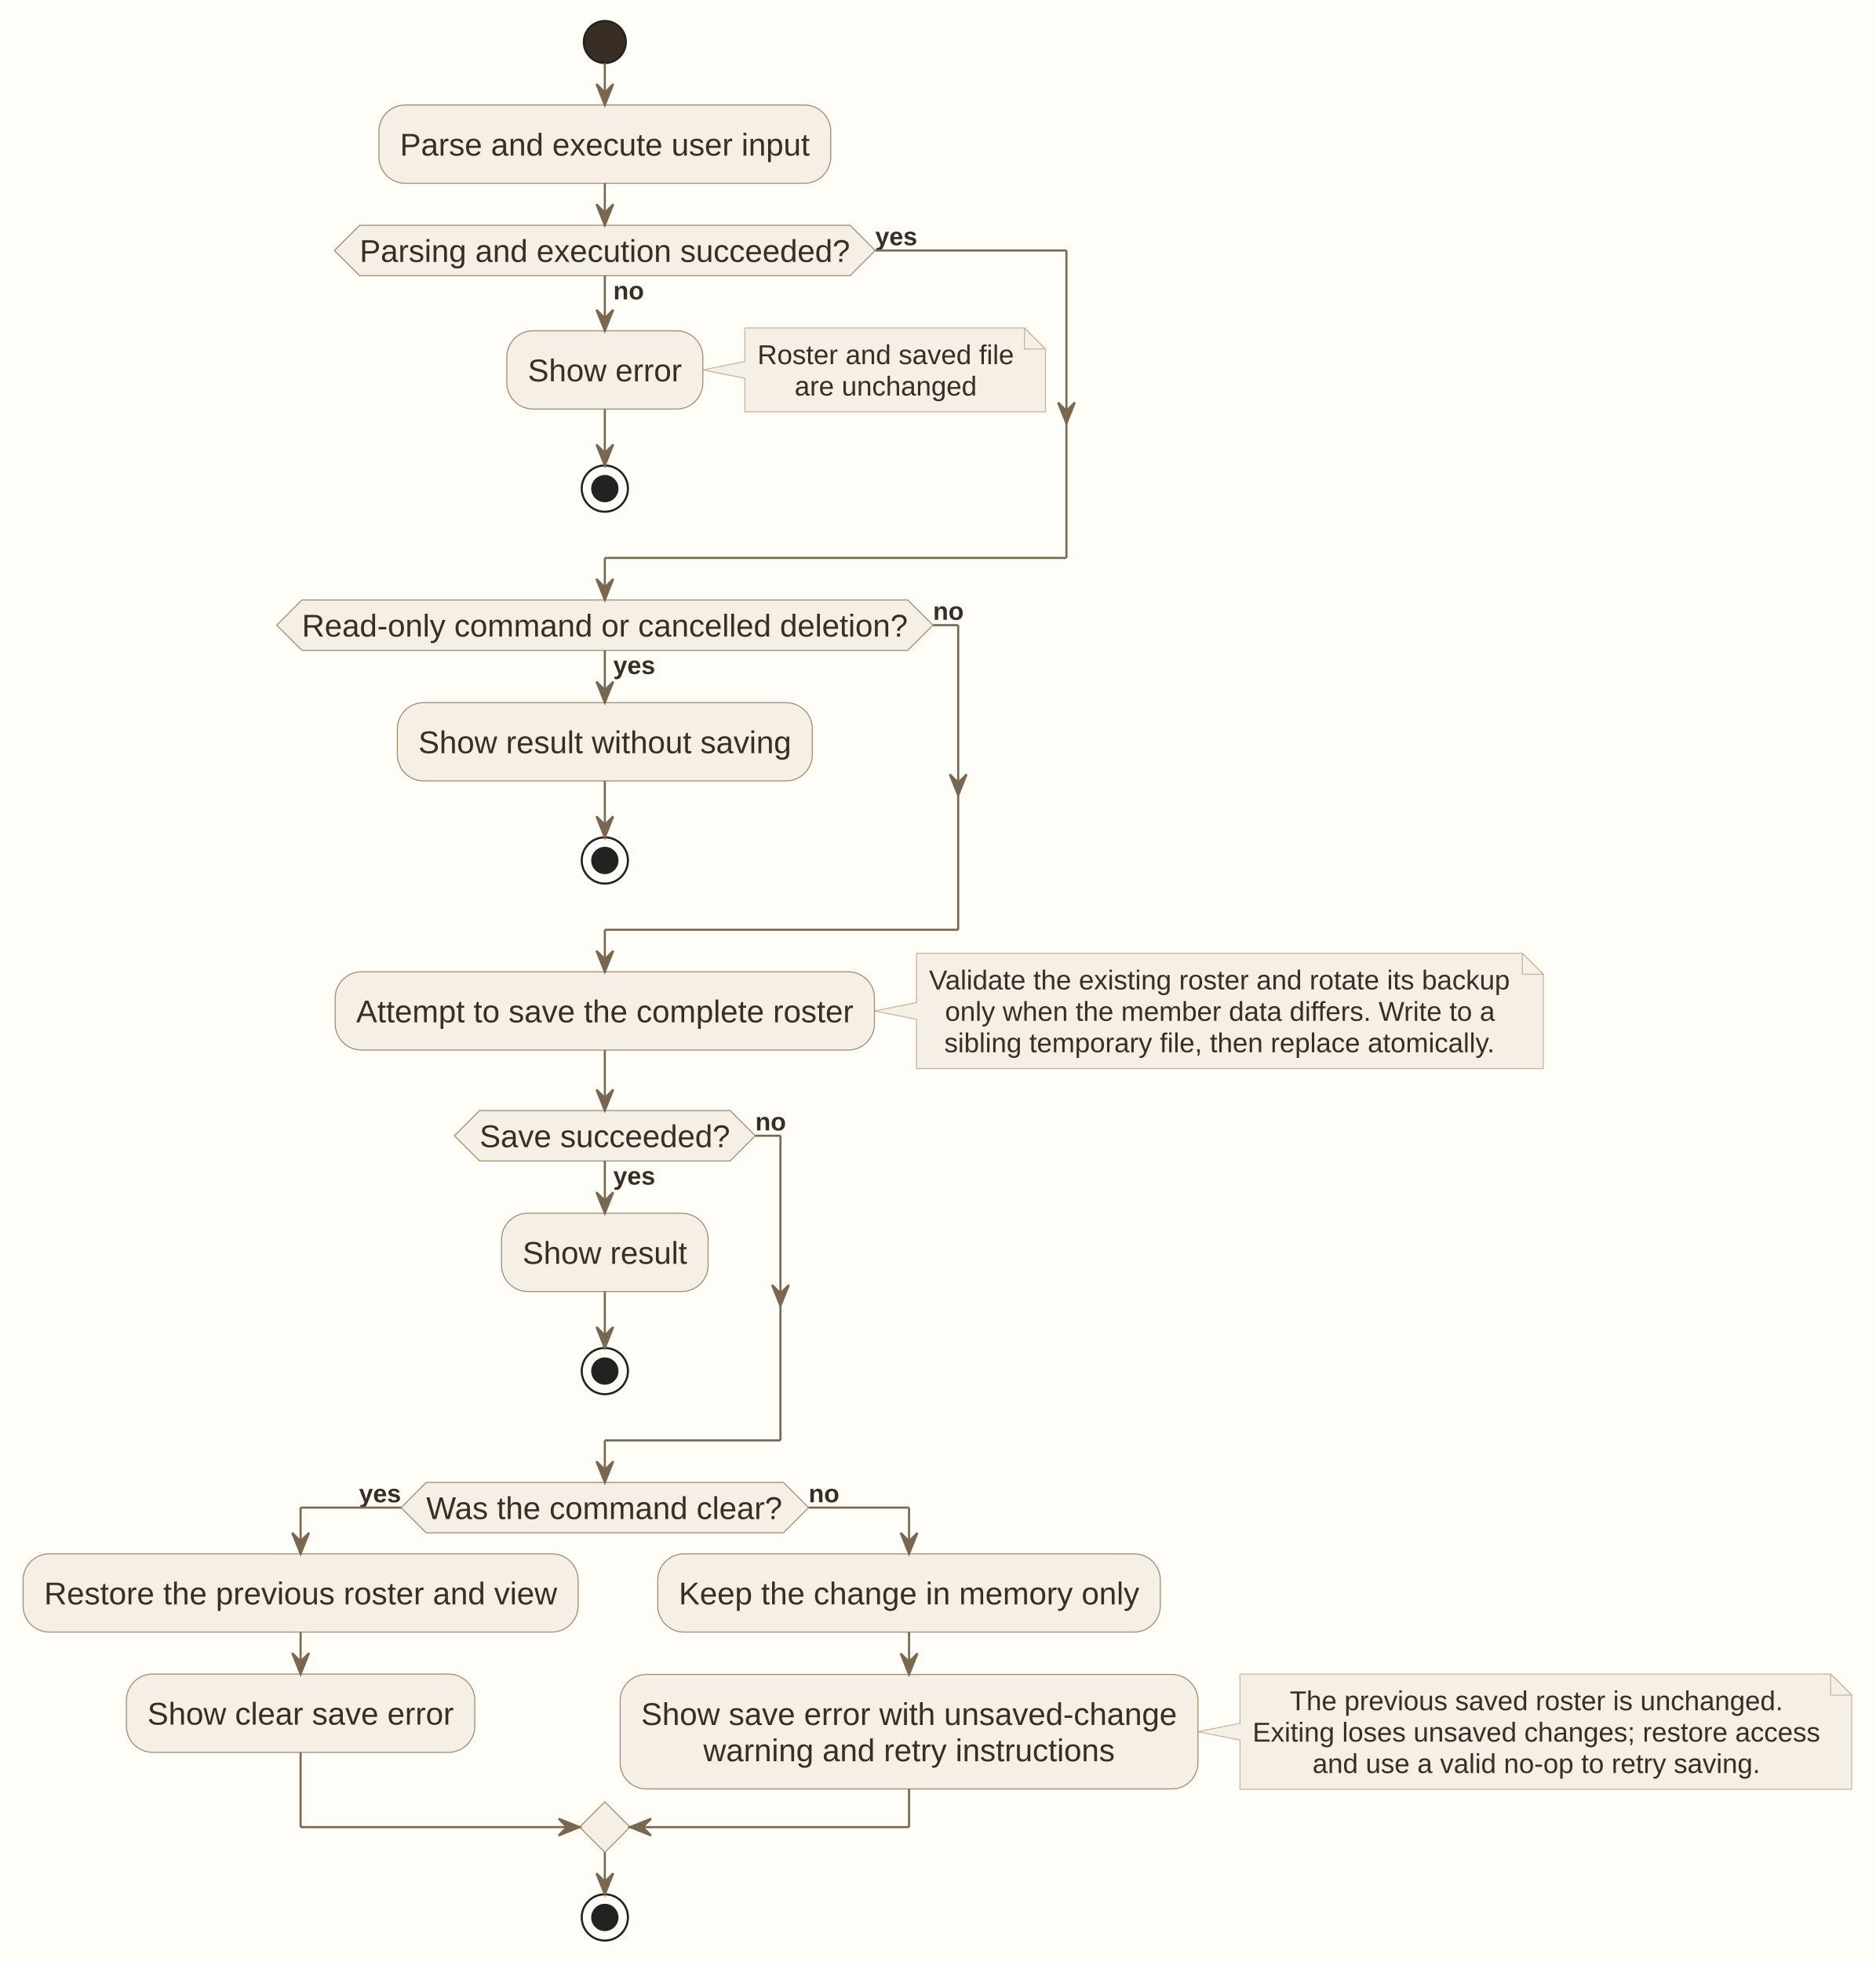
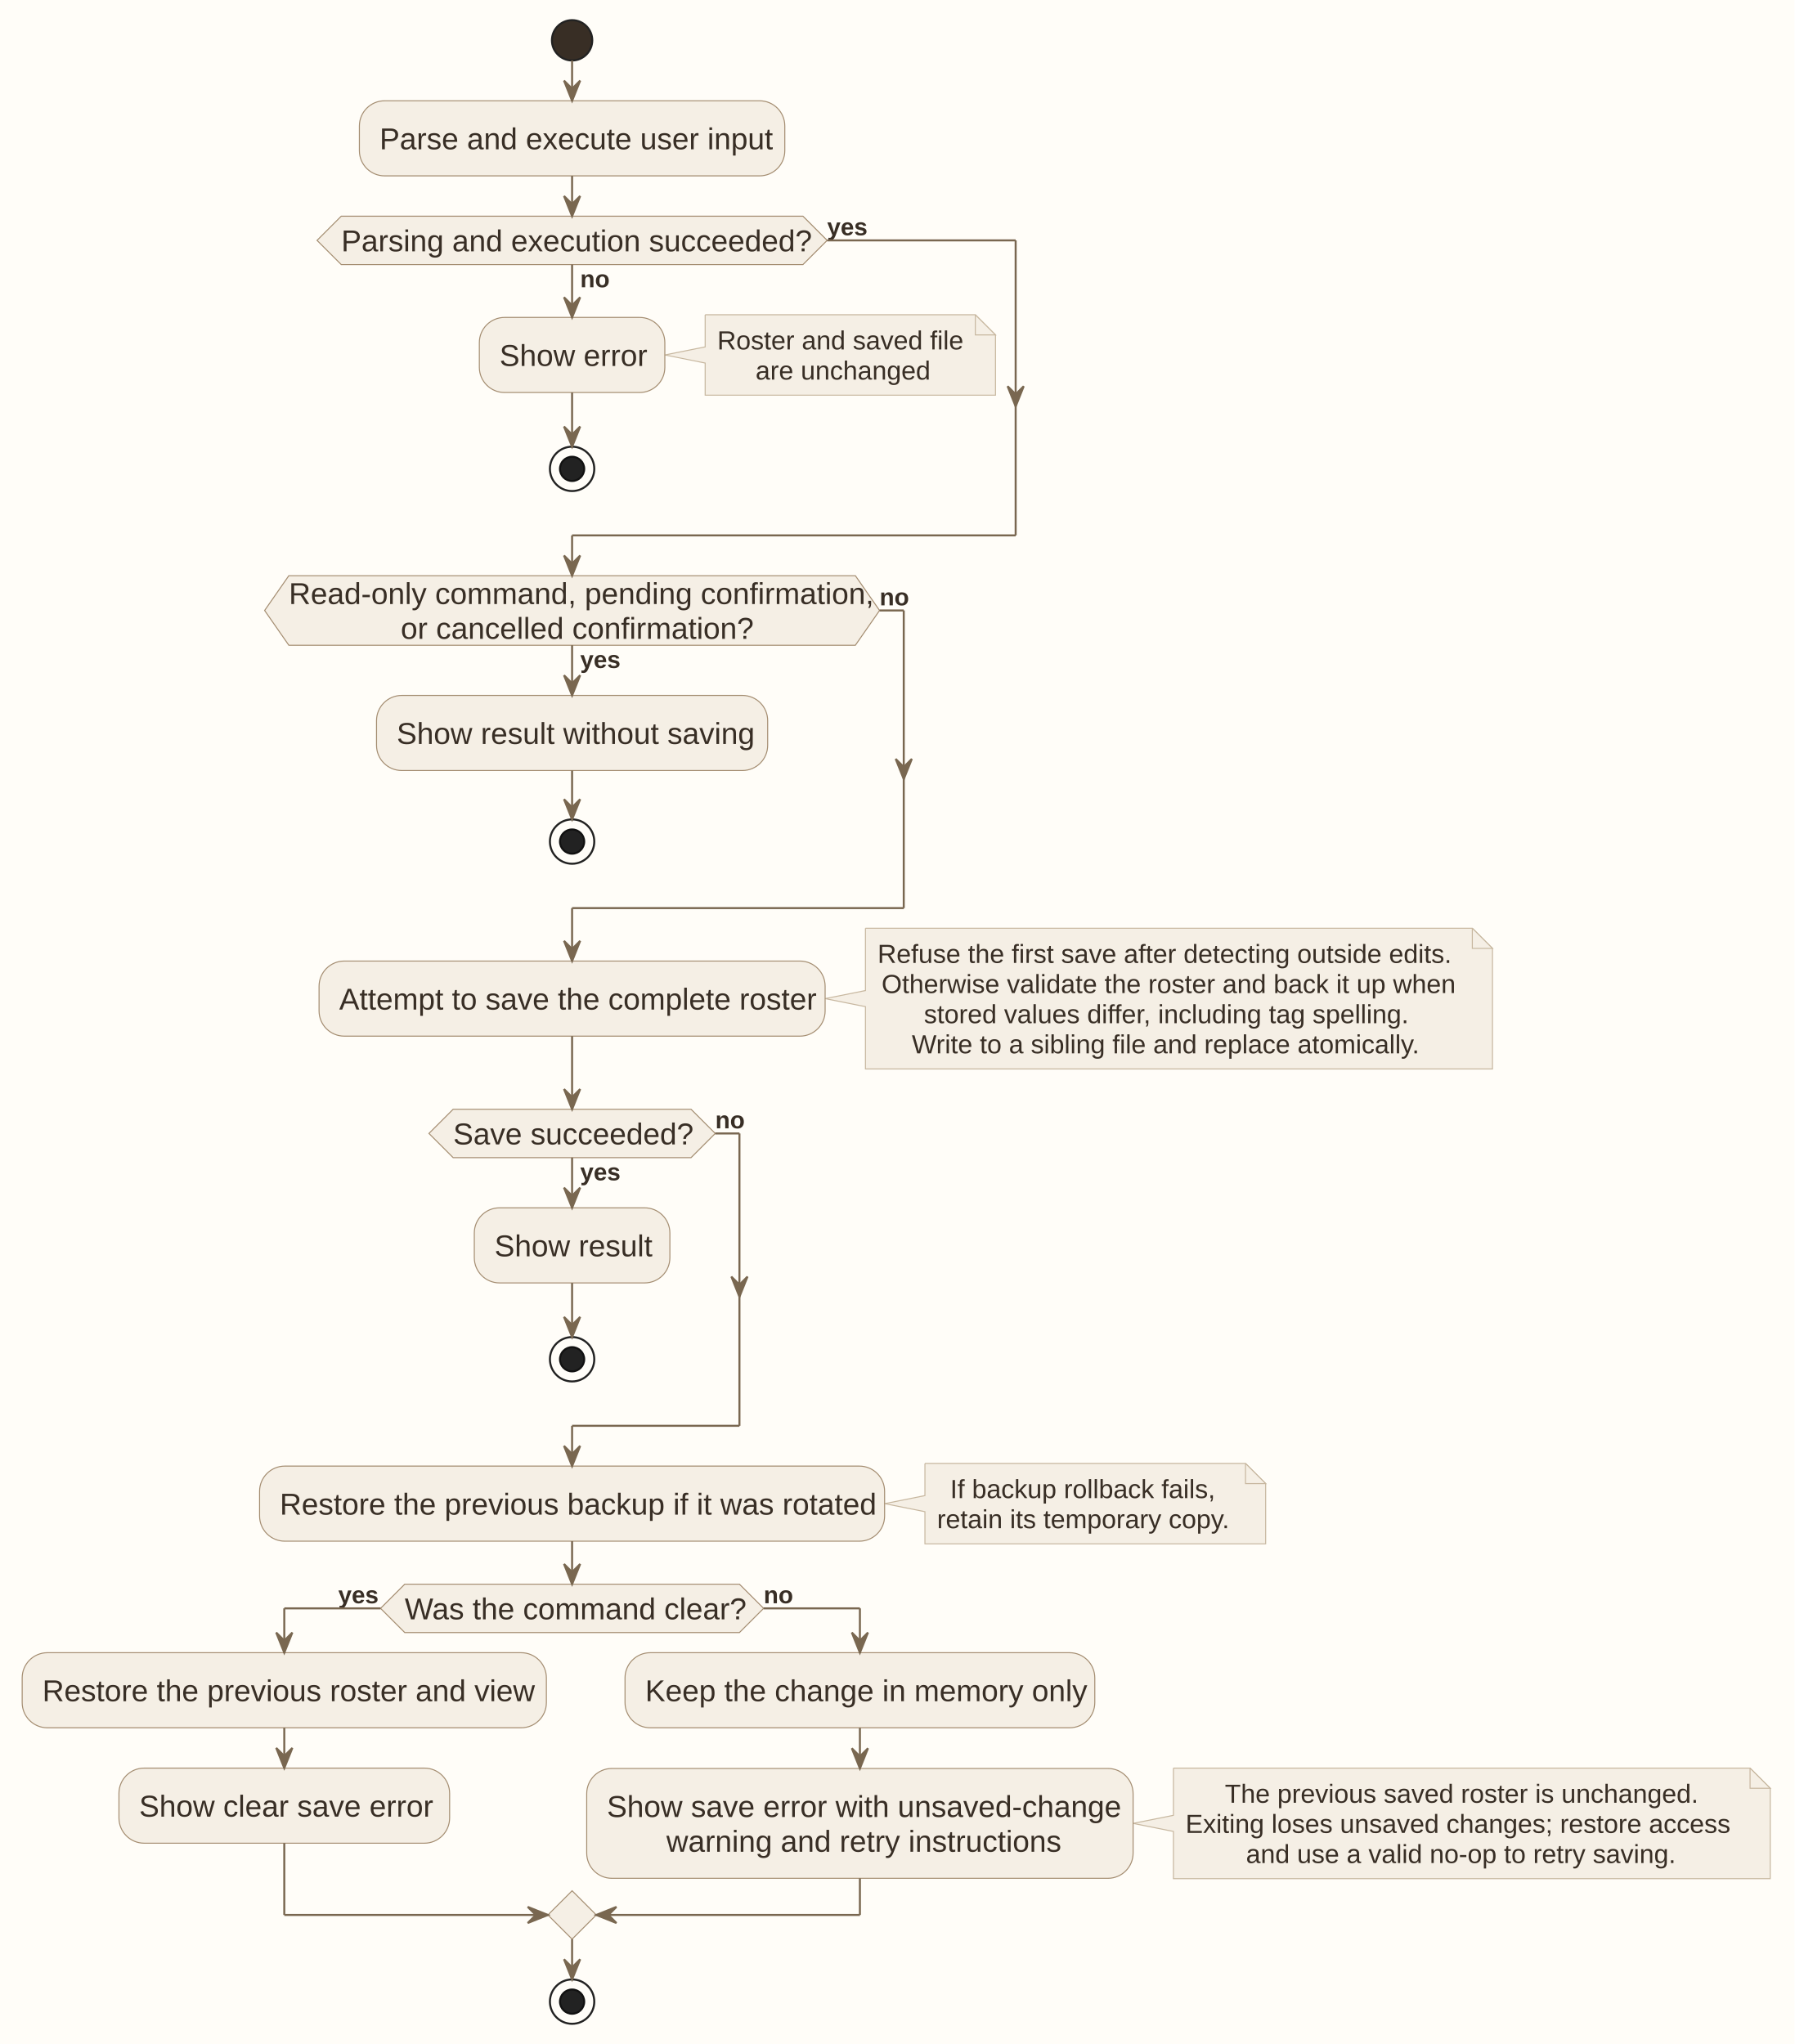
- <svg xmlns="http://www.w3.org/2000/svg" contentStyleType="text/css" data-diagram-type="ACTIVITY" height="934px" preserveAspectRatio="none" style="width:893px;height:934px;background:#FFFDF8;" version="1.1" viewBox="0 0 893 934" width="893px" zoomAndPan="magnify">
+ <svg xmlns="http://www.w3.org/2000/svg" contentStyleType="text/css" height="1014px" preserveAspectRatio="none" style="width:890px;height:1014px;background:#FFFDF8;" version="1.1" viewBox="0 0 890 1014" width="890px" zoomAndPan="magnify">
  <defs />
  <g>
-     <rect fill="#FFFDF8" height="934" style="stroke:none;stroke-width:1;" width="893" x="0" y="0" />
-     <ellipse cx="287.998" cy="20" fill="#382E25" rx="10" ry="10" style="stroke:#222222;stroke-width:1;" />
-     <rect fill="#F5EFE5" height="37.248" rx="12.5" ry="12.5" style="stroke:#A48D71;stroke-width:0.5;" width="215.125" x="180.436" y="50" />
-     <text fill="#382E25" font-family="Arial" font-size="15" lengthAdjust="spacing" textLength="195.125" x="190.436" y="74.07">Parse and execute user input</text>
-     <path d="M354.678,156.148 L354.678,172.097 L334.678,176.097 L354.678,180.097 L354.678,196.045 A0,0 0 0 0 354.678,196.045 L497.8,196.045 A0,0 0 0 0 497.8,196.045 L497.8,166.148 L487.8,156.148 L354.678,156.148 A0,0 0 0 0 354.678,156.148" fill="#F5EFE5" style="stroke:#C7B79F;stroke-width:0.5;" />
-     <path d="M487.8,156.148 L487.8,166.148 L497.8,166.148 L487.8,156.148" fill="#F5EFE5" style="stroke:#C7B79F;stroke-width:0.5;" />
-     <text fill="#382E25" font-family="Arial" font-size="13" lengthAdjust="spacing" textLength="122.123" x="360.678" y="173.342">Roster and saved file</text>
-     <text fill="#382E25" font-family="Arial" font-size="13" lengthAdjust="spacing" textLength="86.741" x="378.369" y="188.291">are unchanged</text>
-     <rect fill="#F5EFE5" height="37.248" rx="12.5" ry="12.5" style="stroke:#A48D71;stroke-width:0.5;" width="93.359" x="241.319" y="157.472" />
-     <text fill="#382E25" font-family="Arial" font-size="15" lengthAdjust="spacing" textLength="73.359" x="251.319" y="181.542">Show error</text>
-     <ellipse cx="287.998" cy="232.597" fill="none" rx="11" ry="11" style="stroke:#222222;stroke-width:1;" />
-     <ellipse cx="287.998" cy="232.597" fill="#222222" rx="6" ry="6" style="stroke:#222222;stroke-width:1;" />
-     <polygon fill="#F5EFE5" points="171.25,107.249,404.746,107.249,416.746,119.249,404.746,131.249,171.25,131.249,159.25,119.249,171.25,107.249" style="stroke:#A48D71;stroke-width:0.5;" />
-     <text fill="#382E25" font-family="Arial" font-size="12" font-weight="bold" lengthAdjust="spacing" textLength="14.66" x="291.998" y="142.504">no</text>
-     <text fill="#382E25" font-family="Arial" font-size="15" lengthAdjust="spacing" textLength="233.496" x="171.25" y="124.694">Parsing and execution succeeded?</text>
-     <text fill="#382E25" font-family="Arial" font-size="12" font-weight="bold" lengthAdjust="spacing" textLength="20.021" x="416.746" y="116.706">yes</text>
-     <rect fill="#F5EFE5" height="37.248" rx="12.5" ry="12.5" style="stroke:#A48D71;stroke-width:0.5;" width="197.59" x="189.203" y="334.496" />
-     <text fill="#382E25" font-family="Arial" font-size="15" lengthAdjust="spacing" textLength="177.59" x="199.203" y="358.566">Show result without saving</text>
-     <ellipse cx="287.998" cy="409.62" fill="none" rx="11" ry="11" style="stroke:#222222;stroke-width:1;" />
-     <ellipse cx="287.998" cy="409.62" fill="#222222" rx="6" ry="6" style="stroke:#222222;stroke-width:1;" />
-     <polygon fill="#F5EFE5" points="143.748,285.597,432.249,285.597,444.249,297.597,432.249,309.597,143.748,309.597,131.748,297.597,143.748,285.597" style="stroke:#A48D71;stroke-width:0.5;" />
-     <text fill="#382E25" font-family="Arial" font-size="12" font-weight="bold" lengthAdjust="spacing" textLength="20.021" x="291.998" y="320.853">yes</text>
-     <text fill="#382E25" font-family="Arial" font-size="15" lengthAdjust="spacing" textLength="288.501" x="143.748" y="303.042">Read-only command or cancelled deletion?</text>
-     <text fill="#382E25" font-family="Arial" font-size="12" font-weight="bold" lengthAdjust="spacing" textLength="14.66" x="444.249" y="295.054">no</text>
-     <path d="M436.387,453.822 L436.387,477.245 L416.387,481.245 L436.387,485.245 L436.387,508.668 A0,0 0 0 0 436.387,508.668 L734.881,508.668 A0,0 0 0 0 734.881,508.668 L734.881,463.822 L724.881,453.822 L436.387,453.822 A0,0 0 0 0 436.387,453.822" fill="#F5EFE5" style="stroke:#C7B79F;stroke-width:0.5;" />
-     <path d="M724.881,453.822 L724.881,463.822 L734.881,463.822 L724.881,453.822" fill="#F5EFE5" style="stroke:#C7B79F;stroke-width:0.5;" />
-     <text fill="#382E25" font-family="Arial" font-size="13" lengthAdjust="spacing" textLength="277.494" x="442.387" y="471.015">Validate the existing roster and rotate its backup</text>
-     <text fill="#382E25" font-family="Arial" font-size="13" lengthAdjust="spacing" textLength="262.285" x="449.991" y="485.964">only when the member data differs. Write to a</text>
-     <text fill="#382E25" font-family="Arial" font-size="13" lengthAdjust="spacing" textLength="263.009" x="449.63" y="500.913">sibling temporary file, then replace atomically.</text>
-     <rect fill="#F5EFE5" height="37.248" rx="12.5" ry="12.5" style="stroke:#A48D71;stroke-width:0.5;" width="256.777" x="159.61" y="462.62" />
-     <text fill="#382E25" font-family="Arial" font-size="15" lengthAdjust="spacing" textLength="236.777" x="169.61" y="486.69">Attempt to save the complete roster</text>
-     <rect fill="#F5EFE5" height="37.248" rx="12.5" ry="12.5" style="stroke:#A48D71;stroke-width:0.5;" width="98.369" x="238.814" y="577.567" />
-     <text fill="#382E25" font-family="Arial" font-size="15" lengthAdjust="spacing" textLength="78.369" x="248.814" y="601.637">Show result</text>
-     <ellipse cx="287.998" cy="652.691" fill="none" rx="11" ry="11" style="stroke:#222222;stroke-width:1;" />
-     <ellipse cx="287.998" cy="652.691" fill="#222222" rx="6" ry="6" style="stroke:#222222;stroke-width:1;" />
-     <polygon fill="#F5EFE5" points="228.372,528.668,347.625,528.668,359.625,540.668,347.625,552.668,228.372,552.668,216.372,540.668,228.372,528.668" style="stroke:#A48D71;stroke-width:0.5;" />
-     <text fill="#382E25" font-family="Arial" font-size="12" font-weight="bold" lengthAdjust="spacing" textLength="20.021" x="291.998" y="563.924">yes</text>
-     <text fill="#382E25" font-family="Arial" font-size="15" lengthAdjust="spacing" textLength="119.253" x="228.372" y="546.113">Save succeeded?</text>
-     <text fill="#382E25" font-family="Arial" font-size="12" font-weight="bold" lengthAdjust="spacing" textLength="14.66" x="359.625" y="538.125">no</text>
-     <polygon fill="#F5EFE5" points="202.964,705.691,373.033,705.691,385.033,717.691,373.033,729.691,202.964,729.691,190.964,717.691,202.964,705.691" style="stroke:#A48D71;stroke-width:0.5;" />
-     <text fill="#382E25" font-family="Arial" font-size="15" lengthAdjust="spacing" textLength="170.068" x="202.964" y="723.137">Was the command clear?</text>
-     <text fill="#382E25" font-family="Arial" font-size="12" font-weight="bold" lengthAdjust="spacing" textLength="20.021" x="170.943" y="715.148">yes</text>
-     <text fill="#382E25" font-family="Arial" font-size="12" font-weight="bold" lengthAdjust="spacing" textLength="14.66" x="385.033" y="715.148">no</text>
-     <rect fill="#F5EFE5" height="37.248" rx="12.5" ry="12.5" style="stroke:#A48D71;stroke-width:0.5;" width="264.285" x="11" y="739.691" />
-     <text fill="#382E25" font-family="Arial" font-size="15" lengthAdjust="spacing" textLength="244.285" x="21" y="763.761">Restore the previous roster and view</text>
-     <rect fill="#F5EFE5" height="37.248" rx="12.5" ry="12.5" style="stroke:#A48D71;stroke-width:0.5;" width="165.891" x="60.197" y="796.94" />
-     <text fill="#382E25" font-family="Arial" font-size="15" lengthAdjust="spacing" textLength="145.891" x="70.197" y="821.01">Show clear save error</text>
-     <rect fill="#F5EFE5" height="37.248" rx="12.5" ry="12.5" style="stroke:#A48D71;stroke-width:0.5;" width="239.294" x="313.207" y="739.691" />
-     <text fill="#382E25" font-family="Arial" font-size="15" lengthAdjust="spacing" textLength="219.294" x="323.207" y="763.761">Keep the change in memory only</text>
-     <path d="M590.424,796.94 L590.424,820.363 L570.424,824.363 L590.424,828.363 L590.424,851.786 A0,0 0 0 0 590.424,851.786 L881.682,851.786 A0,0 0 0 0 881.682,851.786 L881.682,806.94 L871.682,796.94 L590.424,796.94 A0,0 0 0 0 590.424,796.94" fill="#F5EFE5" style="stroke:#C7B79F;stroke-width:0.5;" />
-     <path d="M871.682,796.94 L871.682,806.94 L881.682,806.94 L871.682,796.94" fill="#F5EFE5" style="stroke:#C7B79F;stroke-width:0.5;" />
-     <text fill="#382E25" font-family="Arial" font-size="13" lengthAdjust="spacing" textLength="234.857" x="614.124" y="814.134">The previous saved roster is unchanged.</text>
-     <text fill="#382E25" font-family="Arial" font-size="13" lengthAdjust="spacing" textLength="270.258" x="596.424" y="829.082">Exiting loses unsaved changes; restore access</text>
-     <text fill="#382E25" font-family="Arial" font-size="13" lengthAdjust="spacing" textLength="213.18" x="624.963" y="844.031">and use a valid no-op to retry saving.</text>
-     <rect fill="#F5EFE5" height="54.497" rx="12.5" ry="12.5" style="stroke:#A48D71;stroke-width:0.5;" width="275.139" x="295.285" y="797.115" />
-     <text fill="#382E25" font-family="Arial" font-size="15" lengthAdjust="spacing" textLength="255.139" x="305.285" y="821.184">Show save error with unsaved-change</text>
-     <text fill="#382E25" font-family="Arial" font-size="15" lengthAdjust="spacing" textLength="195.923" x="334.893" y="838.433">warning and retry instructions</text>
-     <polygon fill="#F5EFE5" points="287.998,857.786,299.998,869.786,287.998,881.786,275.998,869.786,287.998,857.786" style="stroke:#A48D71;stroke-width:0.5;" />
-     <ellipse cx="287.998" cy="912.786" fill="none" rx="11" ry="11" style="stroke:#222222;stroke-width:1;" />
-     <ellipse cx="287.998" cy="912.786" fill="#222222" rx="6" ry="6" style="stroke:#222222;stroke-width:1;" />
-     <line style="stroke:#796750;stroke-width:1;" x1="287.998" x2="287.998" y1="30" y2="50" />
-     <polygon fill="#796750" points="283.998,40,287.998,50,291.998,40,287.998,44" style="stroke:#796750;stroke-width:1;" />
-     <line style="stroke:#796750;stroke-width:1;" x1="287.998" x2="287.998" y1="194.721" y2="221.597" />
-     <polygon fill="#796750" points="283.998,211.597,287.998,221.597,291.998,211.597,287.998,215.597" style="stroke:#796750;stroke-width:1;" />
-     <line style="stroke:#796750;stroke-width:1;" x1="287.998" x2="287.998" y1="131.249" y2="157.472" />
-     <polygon fill="#796750" points="283.998,147.472,287.998,157.472,291.998,147.472,287.998,151.472" style="stroke:#796750;stroke-width:1;" />
-     <line style="stroke:#796750;stroke-width:1;" x1="416.746" x2="507.8" y1="119.249" y2="119.249" />
-     <polygon fill="#796750" points="503.8,191.597,507.8,201.597,511.8,191.597,507.8,195.597" style="stroke:#796750;stroke-width:1;" />
-     <line style="stroke:#796750;stroke-width:1;" x1="507.8" x2="507.8" y1="119.249" y2="265.597" />
-     <line style="stroke:#796750;stroke-width:1;" x1="507.8" x2="287.998" y1="265.597" y2="265.597" />
-     <line style="stroke:#796750;stroke-width:1;" x1="287.998" x2="287.998" y1="265.597" y2="285.597" />
-     <polygon fill="#796750" points="283.998,275.597,287.998,285.597,291.998,275.597,287.998,279.597" style="stroke:#796750;stroke-width:1;" />
-     <line style="stroke:#796750;stroke-width:1;" x1="287.998" x2="287.998" y1="87.249" y2="107.249" />
-     <polygon fill="#796750" points="283.998,97.249,287.998,107.249,291.998,97.249,287.998,101.249" style="stroke:#796750;stroke-width:1;" />
-     <line style="stroke:#796750;stroke-width:1;" x1="287.998" x2="287.998" y1="371.745" y2="398.62" />
-     <polygon fill="#796750" points="283.998,388.62,287.998,398.62,291.998,388.62,287.998,392.62" style="stroke:#796750;stroke-width:1;" />
-     <line style="stroke:#796750;stroke-width:1;" x1="287.998" x2="287.998" y1="309.597" y2="334.496" />
-     <polygon fill="#796750" points="283.998,324.496,287.998,334.496,291.998,324.496,287.998,328.496" style="stroke:#796750;stroke-width:1;" />
-     <line style="stroke:#796750;stroke-width:1;" x1="444.249" x2="456.249" y1="297.597" y2="297.597" />
-     <polygon fill="#796750" points="452.249,368.62,456.249,378.62,460.249,368.62,456.249,372.62" style="stroke:#796750;stroke-width:1;" />
-     <line style="stroke:#796750;stroke-width:1;" x1="456.249" x2="456.249" y1="297.597" y2="442.62" />
-     <line style="stroke:#796750;stroke-width:1;" x1="456.249" x2="287.998" y1="442.62" y2="442.62" />
-     <line style="stroke:#796750;stroke-width:1;" x1="287.998" x2="287.998" y1="442.62" y2="462.62" />
-     <polygon fill="#796750" points="283.998,452.62,287.998,462.62,291.998,452.62,287.998,456.62" style="stroke:#796750;stroke-width:1;" />
-     <line style="stroke:#796750;stroke-width:1;" x1="287.998" x2="287.998" y1="614.816" y2="641.691" />
-     <polygon fill="#796750" points="283.998,631.691,287.998,641.691,291.998,631.691,287.998,635.691" style="stroke:#796750;stroke-width:1;" />
-     <line style="stroke:#796750;stroke-width:1;" x1="287.998" x2="287.998" y1="552.668" y2="577.567" />
-     <polygon fill="#796750" points="283.998,567.567,287.998,577.567,291.998,567.567,287.998,571.567" style="stroke:#796750;stroke-width:1;" />
-     <line style="stroke:#796750;stroke-width:1;" x1="359.625" x2="371.625" y1="540.668" y2="540.668" />
-     <polygon fill="#796750" points="367.625,611.691,371.625,621.691,375.625,611.691,371.625,615.691" style="stroke:#796750;stroke-width:1;" />
-     <line style="stroke:#796750;stroke-width:1;" x1="371.625" x2="371.625" y1="540.668" y2="685.691" />
-     <line style="stroke:#796750;stroke-width:1;" x1="371.625" x2="287.998" y1="685.691" y2="685.691" />
-     <line style="stroke:#796750;stroke-width:1;" x1="287.998" x2="287.998" y1="685.691" y2="705.691" />
-     <polygon fill="#796750" points="283.998,695.691,287.998,705.691,291.998,695.691,287.998,699.691" style="stroke:#796750;stroke-width:1;" />
-     <line style="stroke:#796750;stroke-width:1;" x1="287.998" x2="287.998" y1="499.869" y2="528.668" />
-     <polygon fill="#796750" points="283.998,518.668,287.998,528.668,291.998,518.668,287.998,522.668" style="stroke:#796750;stroke-width:1;" />
-     <line style="stroke:#796750;stroke-width:1;" x1="143.142" x2="143.142" y1="776.94" y2="796.94" />
-     <polygon fill="#796750" points="139.142,786.94,143.142,796.94,147.142,786.94,143.142,790.94" style="stroke:#796750;stroke-width:1;" />
-     <line style="stroke:#796750;stroke-width:1;" x1="432.854" x2="432.854" y1="776.94" y2="797.115" />
-     <polygon fill="#796750" points="428.854,787.115,432.854,797.115,436.854,787.115,432.854,791.115" style="stroke:#796750;stroke-width:1;" />
-     <line style="stroke:#796750;stroke-width:1;" x1="190.964" x2="143.142" y1="717.691" y2="717.691" />
-     <line style="stroke:#796750;stroke-width:1;" x1="143.142" x2="143.142" y1="717.691" y2="739.691" />
-     <polygon fill="#796750" points="139.142,729.691,143.142,739.691,147.142,729.691,143.142,733.691" style="stroke:#796750;stroke-width:1;" />
-     <line style="stroke:#796750;stroke-width:1;" x1="385.033" x2="432.854" y1="717.691" y2="717.691" />
-     <line style="stroke:#796750;stroke-width:1;" x1="432.854" x2="432.854" y1="717.691" y2="739.691" />
-     <polygon fill="#796750" points="428.854,729.691,432.854,739.691,436.854,729.691,432.854,733.691" style="stroke:#796750;stroke-width:1;" />
-     <line style="stroke:#796750;stroke-width:1;" x1="143.142" x2="143.142" y1="834.188" y2="869.786" />
-     <line style="stroke:#796750;stroke-width:1;" x1="143.142" x2="275.998" y1="869.786" y2="869.786" />
-     <polygon fill="#796750" points="265.998,865.786,275.998,869.786,265.998,873.786,269.998,869.786" style="stroke:#796750;stroke-width:1;" />
-     <line style="stroke:#796750;stroke-width:1;" x1="432.854" x2="432.854" y1="851.612" y2="869.786" />
-     <line style="stroke:#796750;stroke-width:1;" x1="432.854" x2="299.998" y1="869.786" y2="869.786" />
-     <polygon fill="#796750" points="309.998,865.786,299.998,869.786,309.998,873.786,305.998,869.786" style="stroke:#796750;stroke-width:1;" />
-     <line style="stroke:#796750;stroke-width:1;" x1="287.998" x2="287.998" y1="881.786" y2="901.786" />
-     <polygon fill="#796750" points="283.998,891.786,287.998,901.786,291.998,891.786,287.998,895.786" style="stroke:#796750;stroke-width:1;" />
+     <rect fill="#FFFDF8" height="1014" style="stroke:none;stroke-width:1.0;" width="890" x="0" y="0" />
+     <ellipse cx="283.75" cy="20" fill="#382E25" rx="10" ry="10" style="stroke:#222222;stroke-width:1.0;" />
+     <rect fill="#F5EFE5" height="37.248" rx="12.5" ry="12.5" style="stroke:#A48D71;stroke-width:0.5;" width="211" x="178.25" y="50" />
+     <text fill="#382E25" font-family="Arial" font-size="15" lengthAdjust="spacing" textLength="191" x="188.25" y="74.07">Parse and execute user input</text>
+     <path d="M349.75,156.148 L349.75,172.097 L329.75,176.097 L349.75,180.097 L349.75,196.045 A0,0 0 0 0 349.75,196.045 L493.75,196.045 A0,0 0 0 0 493.75,196.045 L493.75,166.148 L483.75,156.148 L349.75,156.148 A0,0 0 0 0 349.75,156.148 " fill="#F5EFE5" style="stroke:#C7B79F;stroke-width:0.5;" />
+     <path d="M483.75,156.148 L483.75,166.148 L493.75,166.148 L483.75,156.148 " fill="#F5EFE5" style="stroke:#C7B79F;stroke-width:0.5;" />
+     <text fill="#382E25" font-family="Arial" font-size="13" lengthAdjust="spacing" textLength="123" x="355.75" y="173.342">Roster and saved file</text>
+     <text fill="#382E25" font-family="Arial" font-size="13" lengthAdjust="spacing" textLength="85" x="374.75" y="188.291">are unchanged</text>
+     <rect fill="#F5EFE5" height="37.248" rx="12.5" ry="12.5" style="stroke:#A48D71;stroke-width:0.5;" width="92" x="237.75" y="157.472" />
+     <text fill="#382E25" font-family="Arial" font-size="15" lengthAdjust="spacing" textLength="72" x="247.75" y="181.542">Show error</text>
+     <ellipse cx="283.75" cy="232.597" fill="none" rx="11" ry="11" style="stroke:#222222;stroke-width:1.0;" />
+     <ellipse cx="283.75" cy="232.597" fill="#222222" rx="6" ry="6" style="stroke:#111111;stroke-width:1.0;" />
+     <polygon fill="#F5EFE5" points="169.25,107.249,398.25,107.249,410.25,119.249,398.25,131.249,169.25,131.249,157.25,119.249,169.25,107.249" style="stroke:#A48D71;stroke-width:0.5;" />
+     <text fill="#382E25" font-family="Arial" font-size="12" font-weight="bold" lengthAdjust="spacing" textLength="14" x="287.75" y="142.504">no</text>
+     <text fill="#382E25" font-family="Arial" font-size="15" lengthAdjust="spacing" textLength="229" x="169.25" y="124.694">Parsing and execution succeeded?</text>
+     <text fill="#382E25" font-family="Arial" font-size="12" font-weight="bold" lengthAdjust="spacing" textLength="21" x="410.25" y="116.706">yes</text>
+     <rect fill="#F5EFE5" height="37.248" rx="12.5" ry="12.5" style="stroke:#A48D71;stroke-width:0.5;" width="194" x="186.75" y="344.993" />
+     <text fill="#382E25" font-family="Arial" font-size="15" lengthAdjust="spacing" textLength="174" x="196.75" y="369.063">Show result without saving</text>
+     <ellipse cx="283.75" cy="417.493" fill="none" rx="11" ry="11" style="stroke:#222222;stroke-width:1.0;" />
+     <ellipse cx="283.75" cy="417.493" fill="#222222" rx="6" ry="6" style="stroke:#111111;stroke-width:1.0;" />
+     <polygon fill="#F5EFE5" points="143.25,285.597,424.25,285.597,436.25,302.845,424.25,320.094,143.25,320.094,131.25,302.845,143.25,285.597" style="stroke:#A48D71;stroke-width:0.5;" />
+     <text fill="#382E25" font-family="Arial" font-size="12" font-weight="bold" lengthAdjust="spacing" textLength="21" x="287.75" y="331.35">yes</text>
+     <text fill="#382E25" font-family="Arial" font-size="15" lengthAdjust="spacing" textLength="281" x="143.25" y="299.666">Read-only command, pending confirmation,</text>
+     <text fill="#382E25" font-family="Arial" font-size="15" lengthAdjust="spacing" textLength="170" x="198.75" y="316.915">or cancelled confirmation?</text>
+     <text fill="#382E25" font-family="Arial" font-size="12" font-weight="bold" lengthAdjust="spacing" textLength="14" x="436.25" y="300.302">no</text>
+     <path d="M429.25,460.493 L429.25,491.391 L409.25,495.391 L429.25,499.391 L429.25,530.288 A0,0 0 0 0 429.25,530.288 L740.25,530.288 A0,0 0 0 0 740.25,530.288 L740.25,470.493 L730.25,460.493 L429.25,460.493 A0,0 0 0 0 429.25,460.493 " fill="#F5EFE5" style="stroke:#C7B79F;stroke-width:0.5;" />
+     <path d="M730.25,460.493 L730.25,470.493 L740.25,470.493 L730.25,460.493 " fill="#F5EFE5" style="stroke:#C7B79F;stroke-width:0.5;" />
+     <text fill="#382E25" font-family="Arial" font-size="13" lengthAdjust="spacing" textLength="290" x="435.25" y="477.687">Refuse the first save after detecting outside edits.</text>
+     <text fill="#382E25" font-family="Arial" font-size="13" lengthAdjust="spacing" textLength="286" x="437.25" y="492.636">Otherwise validate the roster and back it up when</text>
+     <text fill="#382E25" font-family="Arial" font-size="13" lengthAdjust="spacing" textLength="244" x="458.25" y="507.584">stored values differ, including tag spelling.</text>
+     <text fill="#382E25" font-family="Arial" font-size="13" lengthAdjust="spacing" textLength="256" x="452.25" y="522.533">Write to a sibling file and replace atomically.</text>
+     <rect fill="#F5EFE5" height="37.248" rx="12.5" ry="12.5" style="stroke:#A48D71;stroke-width:0.5;" width="251" x="158.25" y="476.766" />
+     <text fill="#382E25" font-family="Arial" font-size="15" lengthAdjust="spacing" textLength="231" x="168.25" y="500.836">Attempt to save the complete roster</text>
+     <rect fill="#F5EFE5" height="37.248" rx="12.5" ry="12.5" style="stroke:#A48D71;stroke-width:0.5;" width="97" x="235.25" y="599.188" />
+     <text fill="#382E25" font-family="Arial" font-size="15" lengthAdjust="spacing" textLength="77" x="245.25" y="623.257">Show result</text>
+     <ellipse cx="283.75" cy="674.312" fill="none" rx="11" ry="11" style="stroke:#222222;stroke-width:1.0;" />
+     <ellipse cx="283.75" cy="674.312" fill="#222222" rx="6" ry="6" style="stroke:#111111;stroke-width:1.0;" />
+     <polygon fill="#F5EFE5" points="224.75,550.288,342.75,550.288,354.75,562.288,342.75,574.288,224.75,574.288,212.75,562.288,224.75,550.288" style="stroke:#A48D71;stroke-width:0.5;" />
+     <text fill="#382E25" font-family="Arial" font-size="12" font-weight="bold" lengthAdjust="spacing" textLength="21" x="287.75" y="585.544">yes</text>
+     <text fill="#382E25" font-family="Arial" font-size="15" lengthAdjust="spacing" textLength="118" x="224.75" y="567.734">Save succeeded?</text>
+     <text fill="#382E25" font-family="Arial" font-size="12" font-weight="bold" lengthAdjust="spacing" textLength="14" x="354.75" y="559.745">no</text>
+     <path d="M458.75,725.987 L458.75,741.936 L438.75,745.936 L458.75,749.936 L458.75,765.885 A0,0 0 0 0 458.75,765.885 L627.75,765.885 A0,0 0 0 0 627.75,765.885 L627.75,735.987 L617.75,725.987 L458.75,725.987 A0,0 0 0 0 458.75,725.987 " fill="#F5EFE5" style="stroke:#C7B79F;stroke-width:0.5;" />
+     <path d="M617.75,725.987 L617.75,735.987 L627.75,735.987 L617.75,725.987 " fill="#F5EFE5" style="stroke:#C7B79F;stroke-width:0.5;" />
+     <text fill="#382E25" font-family="Arial" font-size="13" lengthAdjust="spacing" textLength="135" x="471.25" y="743.181">If backup rollback fails,</text>
+     <text fill="#382E25" font-family="Arial" font-size="13" lengthAdjust="spacing" textLength="148" x="464.75" y="758.13">retain its temporary copy.</text>
+     <rect fill="#F5EFE5" height="37.248" rx="12.5" ry="12.5" style="stroke:#A48D71;stroke-width:0.5;" width="310" x="128.75" y="727.312" />
+     <text fill="#382E25" font-family="Arial" font-size="15" lengthAdjust="spacing" textLength="290" x="138.75" y="751.382">Restore the previous backup if it was rotated</text>
+     <polygon fill="#F5EFE5" points="200.75,785.885,366.75,785.885,378.75,797.885,366.75,809.885,200.75,809.885,188.75,797.885,200.75,785.885" style="stroke:#A48D71;stroke-width:0.5;" />
+     <text fill="#382E25" font-family="Arial" font-size="15" lengthAdjust="spacing" textLength="166" x="200.75" y="803.33">Was the command clear?</text>
+     <text fill="#382E25" font-family="Arial" font-size="12" font-weight="bold" lengthAdjust="spacing" textLength="21" x="167.75" y="795.342">yes</text>
+     <text fill="#382E25" font-family="Arial" font-size="12" font-weight="bold" lengthAdjust="spacing" textLength="14" x="378.75" y="795.342">no</text>
+     <rect fill="#F5EFE5" height="37.248" rx="12.5" ry="12.5" style="stroke:#A48D71;stroke-width:0.5;" width="260" x="11" y="819.885" />
+     <text fill="#382E25" font-family="Arial" font-size="15" lengthAdjust="spacing" textLength="240" x="21" y="843.955">Restore the previous roster and view</text>
+     <rect fill="#F5EFE5" height="37.248" rx="12.5" ry="12.5" style="stroke:#A48D71;stroke-width:0.5;" width="164" x="59" y="877.133" />
+     <text fill="#382E25" font-family="Arial" font-size="15" lengthAdjust="spacing" textLength="144" x="69" y="901.203">Show clear save error</text>
+     <rect fill="#F5EFE5" height="37.248" rx="12.5" ry="12.5" style="stroke:#A48D71;stroke-width:0.5;" width="233" x="310" y="819.885" />
+     <text fill="#382E25" font-family="Arial" font-size="15" lengthAdjust="spacing" textLength="213" x="320" y="843.955">Keep the change in memory only</text>
+     <path d="M582,877.133 L582,900.556 L562,904.556 L582,908.556 L582,931.98 A0,0 0 0 0 582,931.98 L878,931.98 A0,0 0 0 0 878,931.98 L878,887.133 L868,877.133 L582,877.133 A0,0 0 0 0 582,877.133 " fill="#F5EFE5" style="stroke:#C7B79F;stroke-width:0.5;" />
+     <path d="M868,877.133 L868,887.133 L878,887.133 L868,877.133 " fill="#F5EFE5" style="stroke:#C7B79F;stroke-width:0.5;" />
+     <text fill="#382E25" font-family="Arial" font-size="13" lengthAdjust="spacing" textLength="236" x="607.5" y="894.327">The previous saved roster is unchanged.</text>
+     <text fill="#382E25" font-family="Arial" font-size="13" lengthAdjust="spacing" textLength="275" x="588" y="909.276">Exiting loses unsaved changes; restore access</text>
+     <text fill="#382E25" font-family="Arial" font-size="13" lengthAdjust="spacing" textLength="215" x="618" y="924.225">and use a valid no-op to retry saving.</text>
+     <rect fill="#F5EFE5" height="54.497" rx="12.5" ry="12.5" style="stroke:#A48D71;stroke-width:0.5;" width="271" x="291" y="877.308" />
+     <text fill="#382E25" font-family="Arial" font-size="15" lengthAdjust="spacing" textLength="251" x="301" y="901.378">Show save error with unsaved-change</text>
+     <text fill="#382E25" font-family="Arial" font-size="15" lengthAdjust="spacing" textLength="192" x="330.5" y="918.626">warning and retry instructions</text>
+     <polygon fill="#F5EFE5" points="283.75,937.98,295.75,949.98,283.75,961.98,271.75,949.98,283.75,937.98" style="stroke:#A48D71;stroke-width:0.5;" />
+     <ellipse cx="283.75" cy="992.98" fill="none" rx="11" ry="11" style="stroke:#222222;stroke-width:1.0;" />
+     <ellipse cx="283.75" cy="992.98" fill="#222222" rx="6" ry="6" style="stroke:#111111;stroke-width:1.0;" />
+     <line style="stroke:#796750;stroke-width:1.0;" x1="283.75" x2="283.75" y1="30" y2="50" />
+     <polygon fill="#796750" points="279.75,40,283.75,50,287.75,40,283.75,44" style="stroke:#796750;stroke-width:1.0;" />
+     <line style="stroke:#796750;stroke-width:1.0;" x1="283.75" x2="283.75" y1="194.721" y2="221.597" />
+     <polygon fill="#796750" points="279.75,211.597,283.75,221.597,287.75,211.597,283.75,215.597" style="stroke:#796750;stroke-width:1.0;" />
+     <line style="stroke:#796750;stroke-width:1.0;" x1="283.75" x2="283.75" y1="131.249" y2="157.472" />
+     <polygon fill="#796750" points="279.75,147.472,283.75,157.472,287.75,147.472,283.75,151.472" style="stroke:#796750;stroke-width:1.0;" />
+     <line style="stroke:#796750;stroke-width:1.0;" x1="410.25" x2="503.75" y1="119.249" y2="119.249" />
+     <polygon fill="#796750" points="499.75,191.597,503.75,201.597,507.75,191.597,503.75,195.597" style="stroke:#796750;stroke-width:1.0;" />
+     <line style="stroke:#796750;stroke-width:1.0;" x1="503.75" x2="503.75" y1="119.249" y2="265.597" />
+     <line style="stroke:#796750;stroke-width:1.0;" x1="503.75" x2="283.75" y1="265.597" y2="265.597" />
+     <line style="stroke:#796750;stroke-width:1.0;" x1="283.75" x2="283.75" y1="265.597" y2="285.597" />
+     <polygon fill="#796750" points="279.75,275.597,283.75,285.597,287.75,275.597,283.75,279.597" style="stroke:#796750;stroke-width:1.0;" />
+     <line style="stroke:#796750;stroke-width:1.0;" x1="283.75" x2="283.75" y1="87.249" y2="107.249" />
+     <polygon fill="#796750" points="279.75,97.249,283.75,107.249,287.75,97.249,283.75,101.249" style="stroke:#796750;stroke-width:1.0;" />
+     <line style="stroke:#796750;stroke-width:1.0;" x1="283.75" x2="283.75" y1="382.242" y2="406.493" />
+     <polygon fill="#796750" points="279.75,396.493,283.75,406.493,287.75,396.493,283.75,400.493" style="stroke:#796750;stroke-width:1.0;" />
+     <line style="stroke:#796750;stroke-width:1.0;" x1="283.75" x2="283.75" y1="320.094" y2="344.993" />
+     <polygon fill="#796750" points="279.75,334.993,283.75,344.993,287.75,334.993,283.75,338.993" style="stroke:#796750;stroke-width:1.0;" />
+     <line style="stroke:#796750;stroke-width:1.0;" x1="436.25" x2="448.25" y1="302.845" y2="302.845" />
+     <polygon fill="#796750" points="444.25,376.493,448.25,386.493,452.25,376.493,448.25,380.493" style="stroke:#796750;stroke-width:1.0;" />
+     <line style="stroke:#796750;stroke-width:1.0;" x1="448.25" x2="448.25" y1="302.845" y2="450.493" />
+     <line style="stroke:#796750;stroke-width:1.0;" x1="448.25" x2="283.75" y1="450.493" y2="450.493" />
+     <line style="stroke:#796750;stroke-width:1.0;" x1="283.75" x2="283.75" y1="450.493" y2="476.766" />
+     <polygon fill="#796750" points="279.75,466.766,283.75,476.766,287.75,466.766,283.75,470.766" style="stroke:#796750;stroke-width:1.0;" />
+     <line style="stroke:#796750;stroke-width:1.0;" x1="283.75" x2="283.75" y1="636.436" y2="663.312" />
+     <polygon fill="#796750" points="279.75,653.312,283.75,663.312,287.75,653.312,283.75,657.312" style="stroke:#796750;stroke-width:1.0;" />
+     <line style="stroke:#796750;stroke-width:1.0;" x1="283.75" x2="283.75" y1="574.288" y2="599.188" />
+     <polygon fill="#796750" points="279.75,589.188,283.75,599.188,287.75,589.188,283.75,593.188" style="stroke:#796750;stroke-width:1.0;" />
+     <line style="stroke:#796750;stroke-width:1.0;" x1="354.75" x2="366.75" y1="562.288" y2="562.288" />
+     <polygon fill="#796750" points="362.75,633.312,366.75,643.312,370.75,633.312,366.75,637.312" style="stroke:#796750;stroke-width:1.0;" />
+     <line style="stroke:#796750;stroke-width:1.0;" x1="366.75" x2="366.75" y1="562.288" y2="707.312" />
+     <line style="stroke:#796750;stroke-width:1.0;" x1="366.75" x2="283.75" y1="707.312" y2="707.312" />
+     <line style="stroke:#796750;stroke-width:1.0;" x1="283.75" x2="283.75" y1="707.312" y2="727.312" />
+     <polygon fill="#796750" points="279.75,717.312,283.75,727.312,287.75,717.312,283.75,721.312" style="stroke:#796750;stroke-width:1.0;" />
+     <line style="stroke:#796750;stroke-width:1.0;" x1="283.75" x2="283.75" y1="514.015" y2="550.288" />
+     <polygon fill="#796750" points="279.75,540.288,283.75,550.288,287.75,540.288,283.75,544.288" style="stroke:#796750;stroke-width:1.0;" />
+     <line style="stroke:#796750;stroke-width:1.0;" x1="141" x2="141" y1="857.133" y2="877.133" />
+     <polygon fill="#796750" points="137,867.133,141,877.133,145,867.133,141,871.133" style="stroke:#796750;stroke-width:1.0;" />
+     <line style="stroke:#796750;stroke-width:1.0;" x1="426.5" x2="426.5" y1="857.133" y2="877.308" />
+     <polygon fill="#796750" points="422.5,867.308,426.5,877.308,430.5,867.308,426.5,871.308" style="stroke:#796750;stroke-width:1.0;" />
+     <line style="stroke:#796750;stroke-width:1.0;" x1="188.75" x2="141" y1="797.885" y2="797.885" />
+     <line style="stroke:#796750;stroke-width:1.0;" x1="141" x2="141" y1="797.885" y2="819.885" />
+     <polygon fill="#796750" points="137,809.885,141,819.885,145,809.885,141,813.885" style="stroke:#796750;stroke-width:1.0;" />
+     <line style="stroke:#796750;stroke-width:1.0;" x1="378.75" x2="426.5" y1="797.885" y2="797.885" />
+     <line style="stroke:#796750;stroke-width:1.0;" x1="426.5" x2="426.5" y1="797.885" y2="819.885" />
+     <polygon fill="#796750" points="422.5,809.885,426.5,819.885,430.5,809.885,426.5,813.885" style="stroke:#796750;stroke-width:1.0;" />
+     <line style="stroke:#796750;stroke-width:1.0;" x1="141" x2="141" y1="914.382" y2="949.98" />
+     <line style="stroke:#796750;stroke-width:1.0;" x1="141" x2="271.75" y1="949.98" y2="949.98" />
+     <polygon fill="#796750" points="261.75,945.98,271.75,949.98,261.75,953.98,265.75,949.98" style="stroke:#796750;stroke-width:1.0;" />
+     <line style="stroke:#796750;stroke-width:1.0;" x1="426.5" x2="426.5" y1="931.805" y2="949.98" />
+     <line style="stroke:#796750;stroke-width:1.0;" x1="426.5" x2="295.75" y1="949.98" y2="949.98" />
+     <polygon fill="#796750" points="305.75,945.98,295.75,949.98,305.75,953.98,301.75,949.98" style="stroke:#796750;stroke-width:1.0;" />
+     <line style="stroke:#796750;stroke-width:1.0;" x1="283.75" x2="283.75" y1="764.56" y2="785.885" />
+     <polygon fill="#796750" points="279.75,775.885,283.75,785.885,287.75,775.885,283.75,779.885" style="stroke:#796750;stroke-width:1.0;" />
+     <line style="stroke:#796750;stroke-width:1.0;" x1="283.75" x2="283.75" y1="961.98" y2="981.98" />
+     <polygon fill="#796750" points="279.75,971.98,283.75,981.98,287.75,971.98,283.75,975.98" style="stroke:#796750;stroke-width:1.0;" />
  </g>
</svg>
